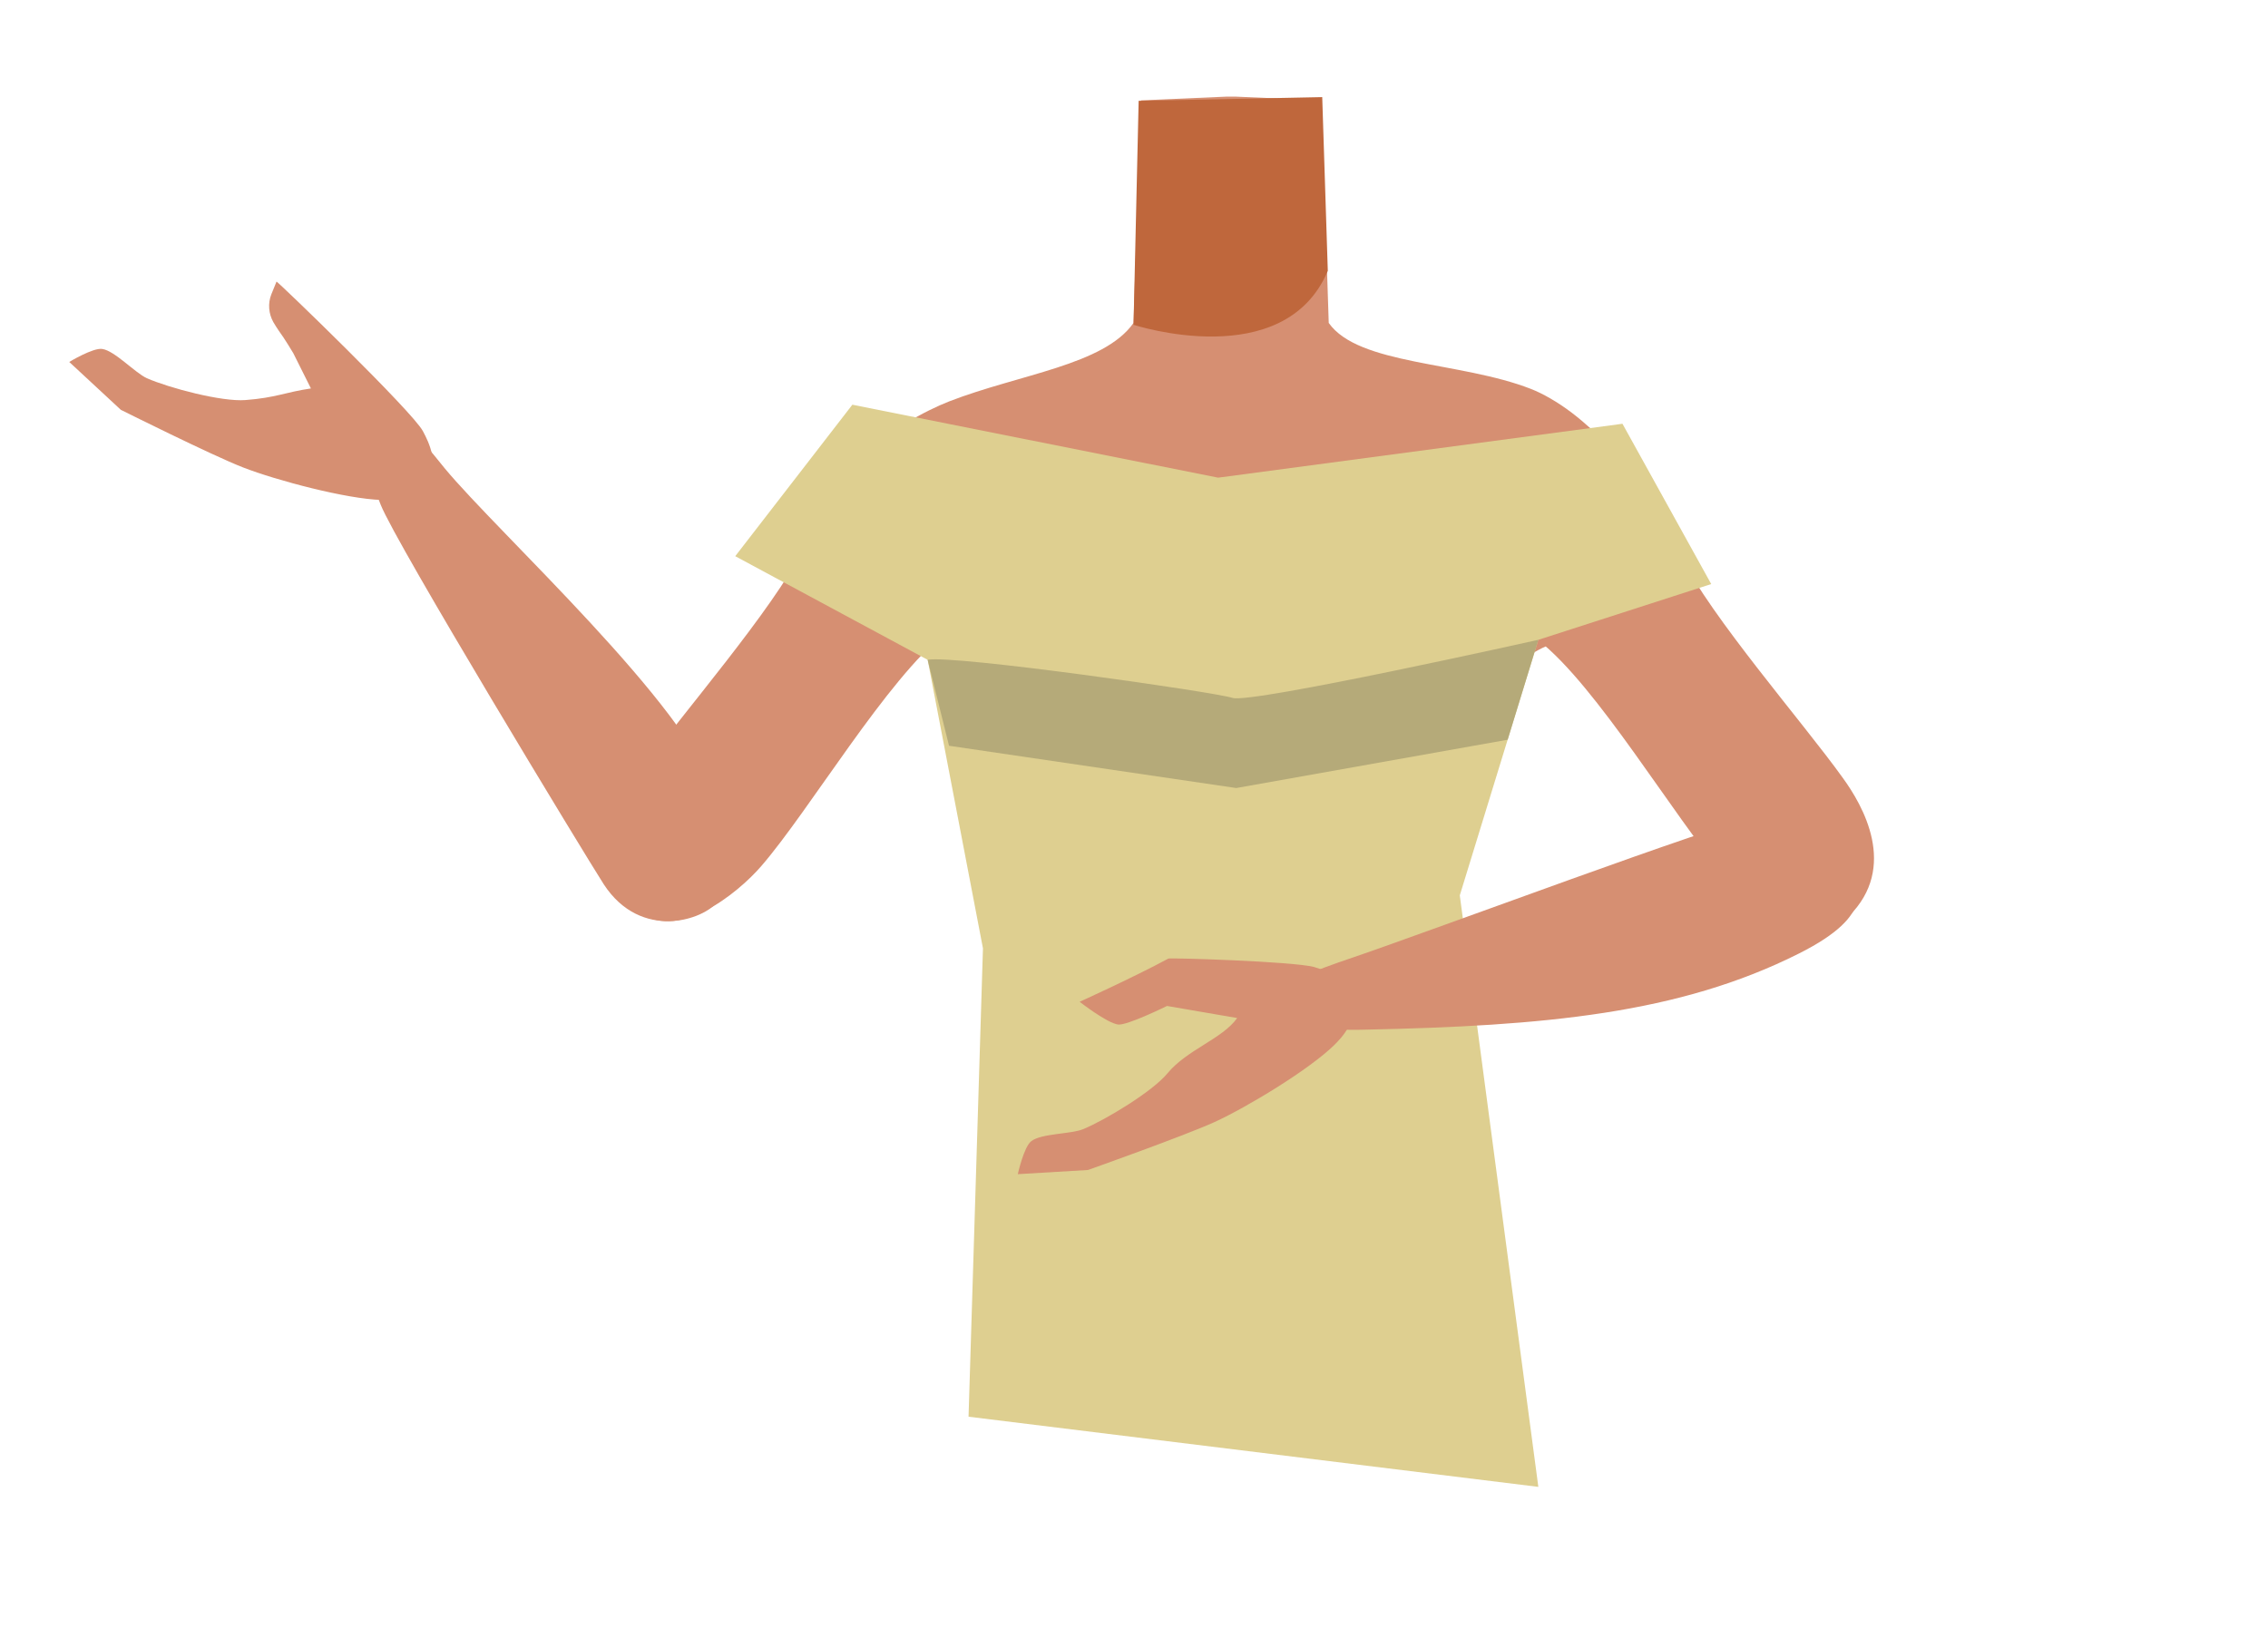
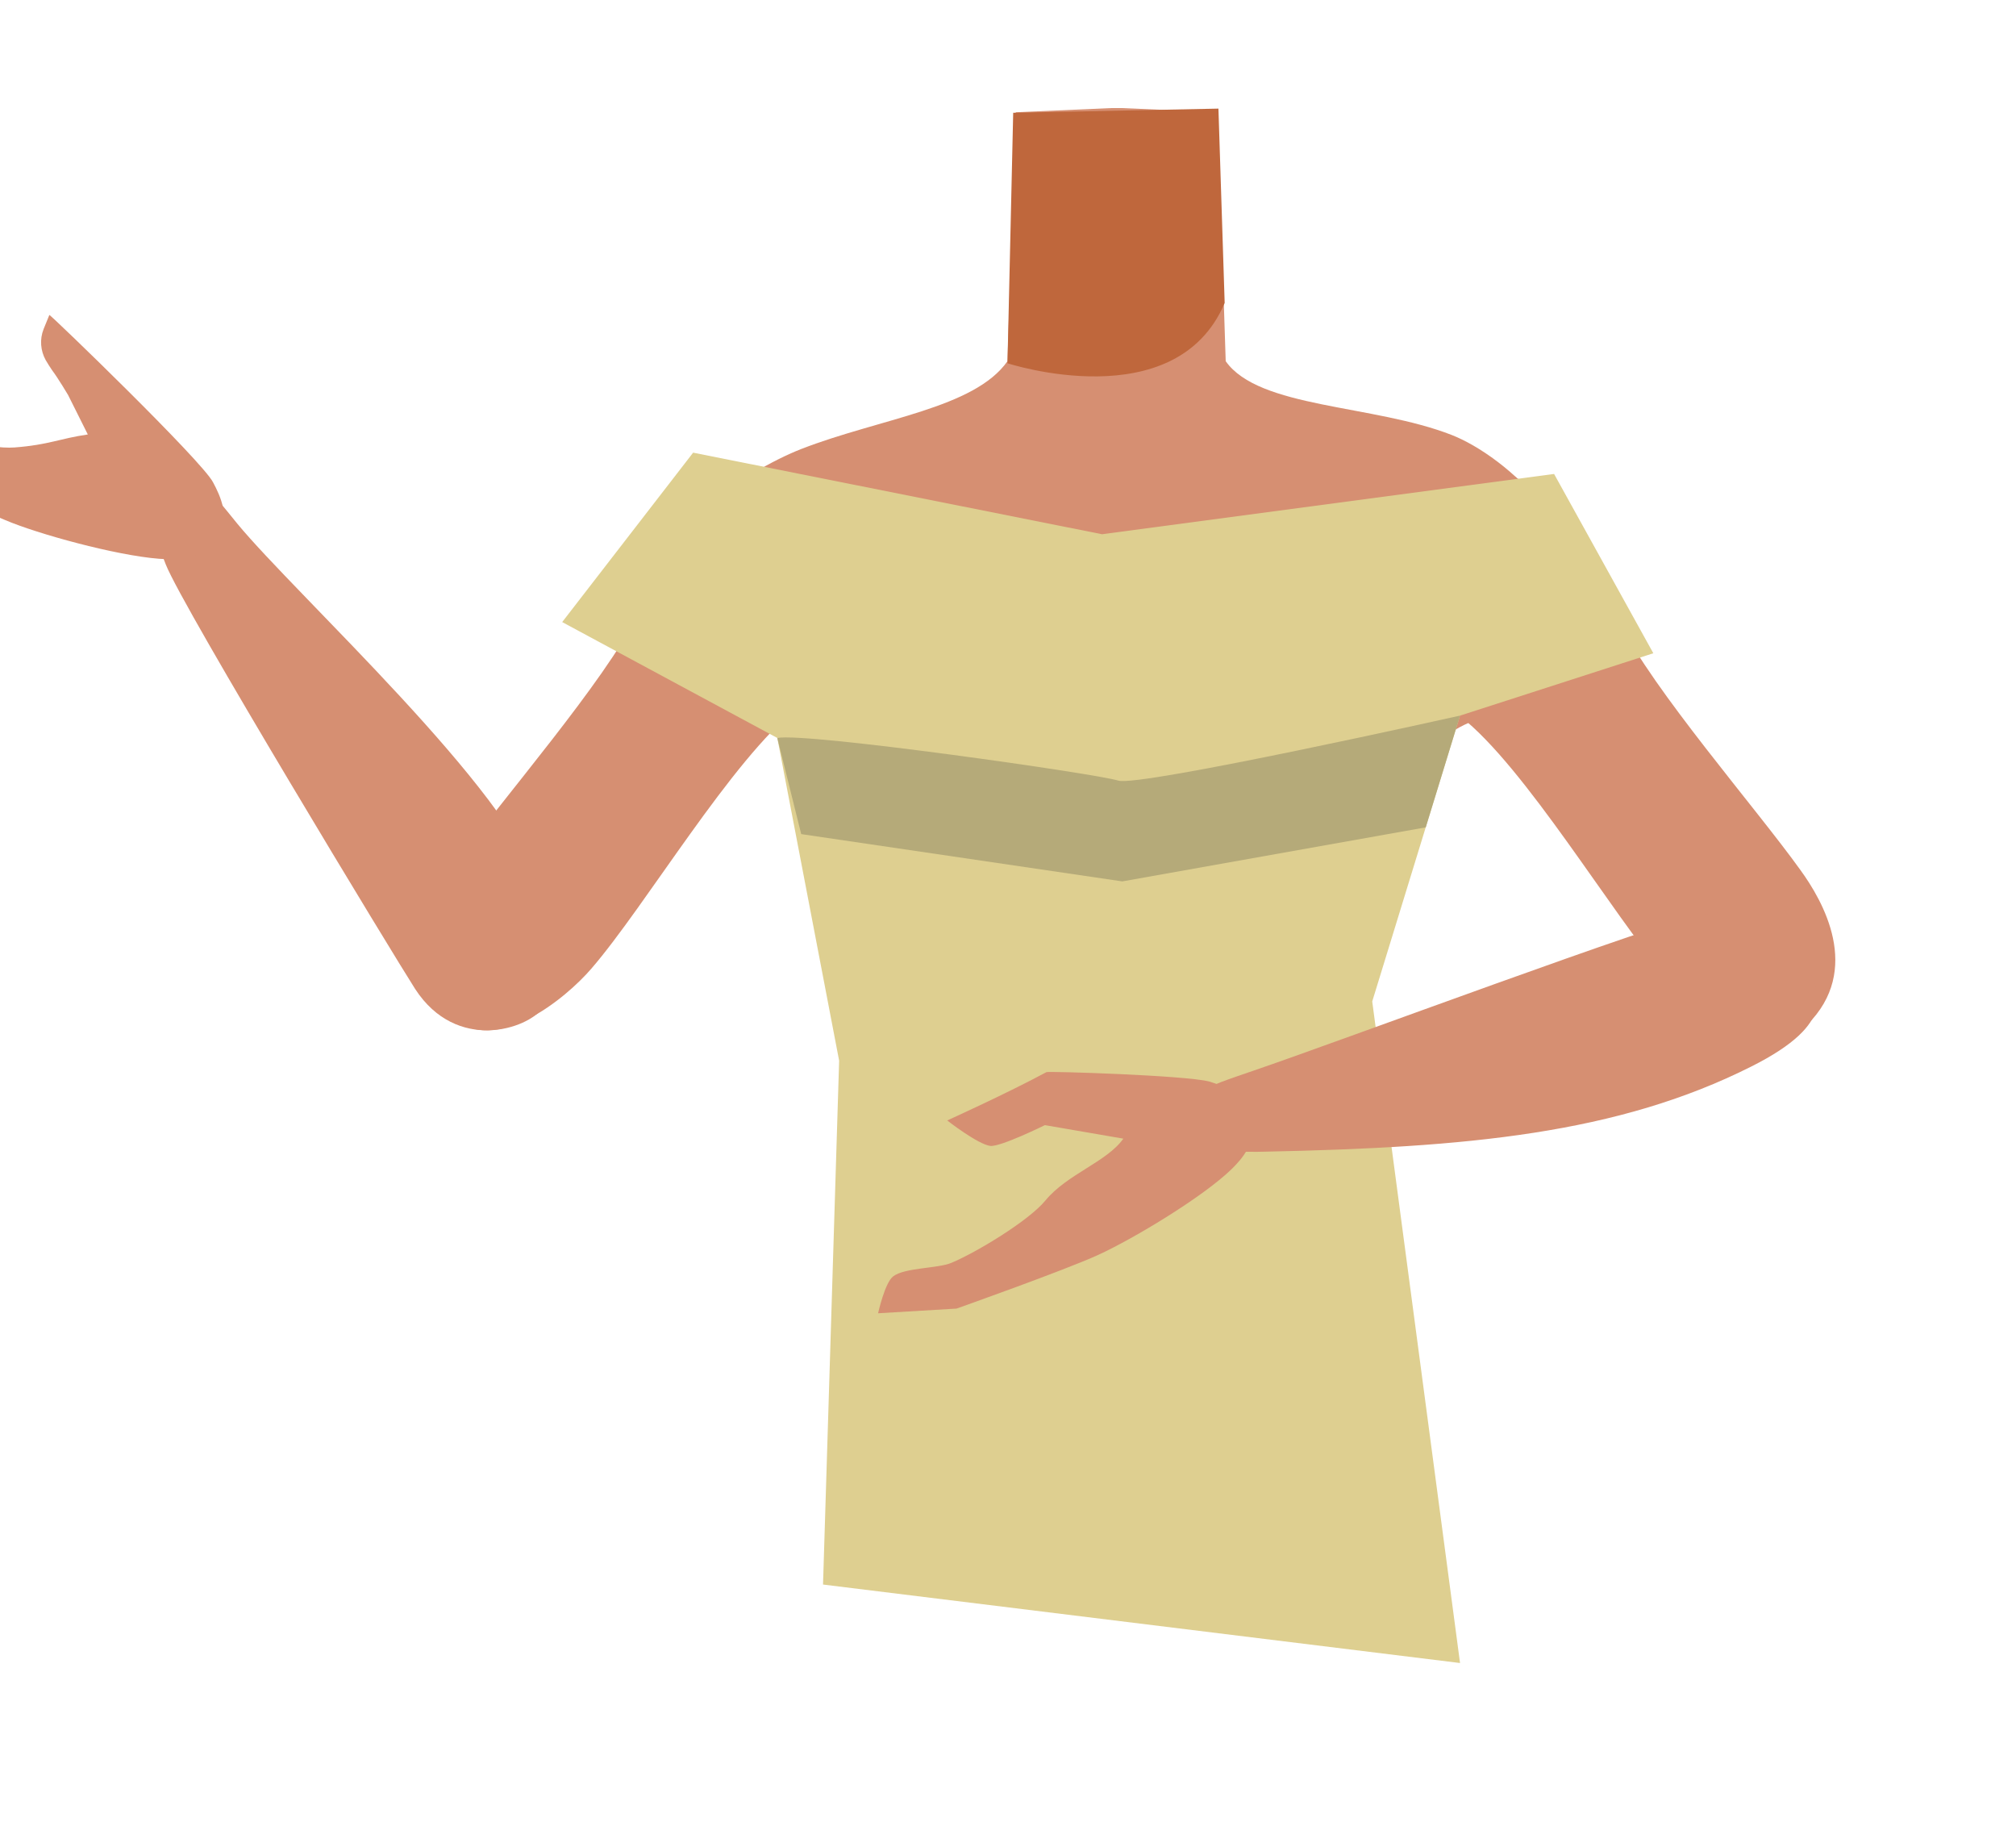
- <svg xmlns="http://www.w3.org/2000/svg" version="1.1" id="Calque_1" x="0px" y="0px" viewBox="0 0 488 354.5" style="enable-background:new 0 0 488 354.5;" xml:space="preserve">
+ <svg xmlns="http://www.w3.org/2000/svg" version="1.1" id="Calque_1" x="0px" y="0px" viewBox="0 0 388 354.5" style="enable-background:new 0 0 388 354.5;" xml:space="preserve">
  <style type="text/css">
	.st0{fill:#D68F72;}
	.st1{fill:#BF673C;}
	.st2{fill:#DECF90;}
	.st3{fill:#B5AA79;}
</style>
  <g id="Calque_10">
-     <path class="st0" d="M265,171.9c-5.5-3.6-8-0.6-13.7,2.5c-9.8,5.3-15.8,23.7-26.7,26.2c-3.9,0.9-12.7-15.1-13.7-21.3   c-1.5-9.3,2.5-27.5-8.4-36.9c-9.2-7.9-21.5-3.7-25.5-16.3c-7-22,17.3-35.8,27.2-39.7c15.2-5.9,33.3-7.8,39.7-16.9l0.9-27.7   l0.7-20.2l18.3-0.8h2.2l18.3,0.8l0.7,20.2l0.9,27.7c6.4,9.1,28.4,8.3,43.5,14.2c10,3.9,30.4,20.4,23.4,42.4   c-4,12.6-16.2,8.4-25.5,16.3c-10.9,9.3-19.2,27.1-20.8,36.4c-1,6.2-13.3,15.2-17.2,14.4c-10.8-2.5-1.1-13.5-10.8-18.8   C273,171.3,270.5,168.3,265,171.9" />
-     <path class="st1" d="M243.9,69.9c0,0,32.4,10.6,41.8-11.6l-1.2-37.4L245,21.7L243.9,69.9z" />
-     <path class="st0" d="M229.4,105.3c-4.3,21.5-18,24.7-25.9,30.9c-12.6,9.8-29.3,38.2-39.7,50.2c-4.9,5.7-18.5,17-27.1,9.2l-3.8-2.5   c-10.6-10.6,0.9-21.4,5.1-27.3c8.6-12,28.3-34.5,34.9-47.8c4.9-9.9,9.8-18.1,25.3-27.2c0,0,16.9-9.5,27.9-2.3   C233,93,231.2,96.4,229.4,105.3L229.4,105.3z" />
-     <path class="st0" d="M154.5,193.9c9.9-13.6,1-17.2-0.8-23.2c-5.3-18.5-46.6-56.1-58-69.9C89.3,92.9,86,88.6,81,92   c-4.6,3.1-0.6,12.7,0.9,16.6c3.3,8.4,44.2,75.8,48,81.7C137.9,202.6,151.6,198,154.5,193.9z" />
-     <path class="st0" d="M59.5,60.6l-1.1,2.7c-0.8,2-0.6,4.2,0.4,6c0.4,0.7,0.8,1.3,1.2,1.9c1.2,1.6,3.1,4.8,3.1,4.8l3.8,7.6   c-5.5,0.8-7.5,2-14.1,2.5c-5.1,0.4-16.4-2.6-21.2-4.7c-2.6-1.2-6.9-5.9-9.6-6.3c-2-0.3-7.1,2.8-7.1,2.8L26,88.2   c0,0,19.6,9.8,26.3,12.4c7.2,2.8,22.3,6.8,29.8,7c2.4,0,7.2,0.1,9.9-4.2c2.4-3.7,0.4-8-1-10.6C88.9,88.7,59.9,60.7,59.5,60.6z" />
-     <path class="st0" d="M305.1,106.9c4.3,21.5,18,24.7,25.9,30.9c12.6,9.8,29.3,38.2,39.7,50.2c4.9,5.7,18.5,17,27.1,9.2l0,0   c10.7-10.6,3-23.9-1.3-29.8c-8.6-12-28.3-34.5-34.9-47.8c-4.9-9.9-7.6-20.7-23.1-29.8c0,0-15.3-10.2-26.3-3   C305.2,91.4,303.3,98,305.1,106.9L305.1,106.9z" />
-     <polyline class="st2" points="331,320 314.1,192.7 331,137.7 368.2,125.7 349.1,91.2 262.1,102.8 183.4,87.1 158.2,119.7    199.6,142 211.5,204.1 208.4,304.9  " />
-     <path class="st3" d="M199.6,142c5.5-1.1,61.6,6.9,65.6,8.2s65.8-12.5,65.8-12.5l-6.6,21.5L266,169.6l-61.8-9.1L199.6,142" />
-     <path class="st0" d="M398.5,187.1c-3.9-14.5-15.2-11.8-21.4-11c-6.7,0.9-68.8,24.1-85.8,29.9c-9.6,3.3-14.8,4.8-13.4,10.7   c1.3,5.3,11.7,5,15.8,4.9c38.5-0.8,67.6-3.4,93.4-16.4C404,196.7,399.5,190.8,398.5,187.1z" />
-     <path class="st0" d="M251.4,206.3c-7.6,4.1-19.1,9.3-19.1,9.3s5.9,4.6,8.3,4.9c2,0.2,10.5-4,10.5-4l15.1,2.6   c-3.2,4.5-10.8,6.8-15,11.9c-3.2,3.9-13.3,10-18.1,12c-2.6,1.1-9,0.9-11.2,2.6c-1.6,1.2-2.9,7.1-2.9,7.1l15.1-0.9   c0,0,20.6-7.3,27.2-10.3c7-3.2,20.4-11.3,25.8-16.6c1.7-1.7,5-5.1,3.9-10.1c-1-4.3-5.4-5.8-8.3-6.7   C278,206.9,251.7,206.1,251.4,206.3z" />
+     <path class="st0" d="M215,171.9c-5.5-3.6-8-0.6-13.7,2.5c-9.8,5.3-15.8,23.7-26.7,26.2c-3.9,0.9-12.7-15.1-13.7-21.3   c-1.5-9.3,2.5-27.5-8.4-36.9c-9.2-7.9-21.5-3.7-25.5-16.3c-7-22,17.3-35.8,27.2-39.7c15.2-5.9,33.3-7.8,39.7-16.9l0.9-27.7   l0.7-20.2l18.3-0.8h2.2l18.3,0.8l0.7,20.2l0.9,27.7c6.4,9.1,28.4,8.3,43.5,14.2c10,3.9,30.4,20.4,23.4,42.4   c-4,12.6-16.2,8.4-25.5,16.3c-10.9,9.3-19.2,27.1-20.8,36.4c-1,6.2-13.3,15.2-17.2,14.4c-10.8-2.5-1.1-13.5-10.8-18.8   C223,171.3,220.5,168.3,215,171.9" />
+     <path class="st1" d="M193.9,69.9c0,0,32.4,10.6,41.8-11.6l-1.2-37.4L195,21.7L193.9,69.9z" />
+     <path class="st0" d="M179.4,105.3c-4.3,21.5-18,24.7-25.9,30.9c-12.6,9.8-29.3,38.2-39.7,50.2c-4.9,5.7-18.5,17-27.1,9.2l-3.8-2.5   c-10.6-10.6,0.9-21.4,5.1-27.3c8.6-12,28.3-34.5,34.9-47.8c4.9-9.9,9.8-18.1,25.3-27.2c0,0,16.9-9.5,27.9-2.3   C183,93,181.2,96.4,179.4,105.3L179.4,105.3z" />
+     <path class="st0" d="M104.5,193.9c9.9-13.6,1-17.2-0.8-23.2c-5.3-18.5-46.6-56.1-58-69.9C39.3,92.9,36,88.6,31,92   c-4.6,3.1-0.6,12.7,0.9,16.6c3.3,8.4,44.2,75.8,48,81.7C87.9,202.6,101.6,198,104.5,193.9z" />
+     <path class="st0" d="M9.5,60.6l-1.1,2.7c-0.8,2-0.6,4.2,0.4,6c0.4,0.7,0.8,1.3,1.2,1.9c1.2,1.6,3.1,4.8,3.1,4.8l3.8,7.6   c-5.5,0.8-7.5,2-14.1,2.5c-5.1,0.4-16.4-2.6-21.2-4.7c-2.6-1.2-6.9-5.9-9.6-6.3c-2-0.3-7.1,2.8-7.1,2.8L-24,88.2   c0,0,19.6,9.8,26.3,12.4c7.2,2.8,22.3,6.8,29.8,7c2.4,0,7.2,0.1,9.9-4.2c2.4-3.7,0.4-8-1-10.6C38.9,88.7,9.9,60.7,9.5,60.6z" />
+     <path class="st0" d="M255.1,106.9c4.3,21.5,18,24.7,25.9,30.9c12.6,9.8,29.3,38.2,39.7,50.2c4.9,5.7,18.5,17,27.1,9.2l0,0   c10.7-10.6,3-23.9-1.3-29.8c-8.6-12-28.3-34.5-34.9-47.8c-4.9-9.9-7.6-20.7-23.1-29.8c0,0-15.3-10.2-26.3-3   C255.2,91.4,253.3,98,255.1,106.9L255.1,106.9z" />
+     <polyline class="st2" points="281,320 264.1,192.7 281,137.7 318.2,125.7 299.1,91.2 212.1,102.8 133.4,87.1 108.2,119.7    149.6,142 161.5,204.1 158.4,304.9  " />
+     <path class="st3" d="M149.6,142c5.5-1.1,61.6,6.9,65.6,8.2s65.8-12.5,65.8-12.5l-6.6,21.5L216,169.6l-61.8-9.1L149.6,142" />
+     <path class="st0" d="M348.5,187.1c-3.9-14.5-15.2-11.8-21.4-11c-6.7,0.9-68.8,24.1-85.8,29.9c-9.6,3.3-14.8,4.8-13.4,10.7   c1.3,5.3,11.7,5,15.8,4.9c38.5-0.8,67.6-3.4,93.4-16.4C354,196.7,349.5,190.8,348.5,187.1z" />
+     <path class="st0" d="M201.4,206.3c-7.6,4.1-19.1,9.3-19.1,9.3s5.9,4.6,8.3,4.9c2,0.2,10.5-4,10.5-4l15.1,2.6   c-3.2,4.5-10.8,6.8-15,11.9c-3.2,3.9-13.3,10-18.1,12c-2.6,1.1-9,0.9-11.2,2.6c-1.6,1.2-2.9,7.1-2.9,7.1l15.1-0.9   c0,0,20.6-7.3,27.2-10.3c7-3.2,20.4-11.3,25.8-16.6c1.7-1.7,5-5.1,3.9-10.1c-1-4.3-5.4-5.8-8.3-6.7   C228,206.9,201.7,206.1,201.4,206.3z" />
  </g>
</svg>
